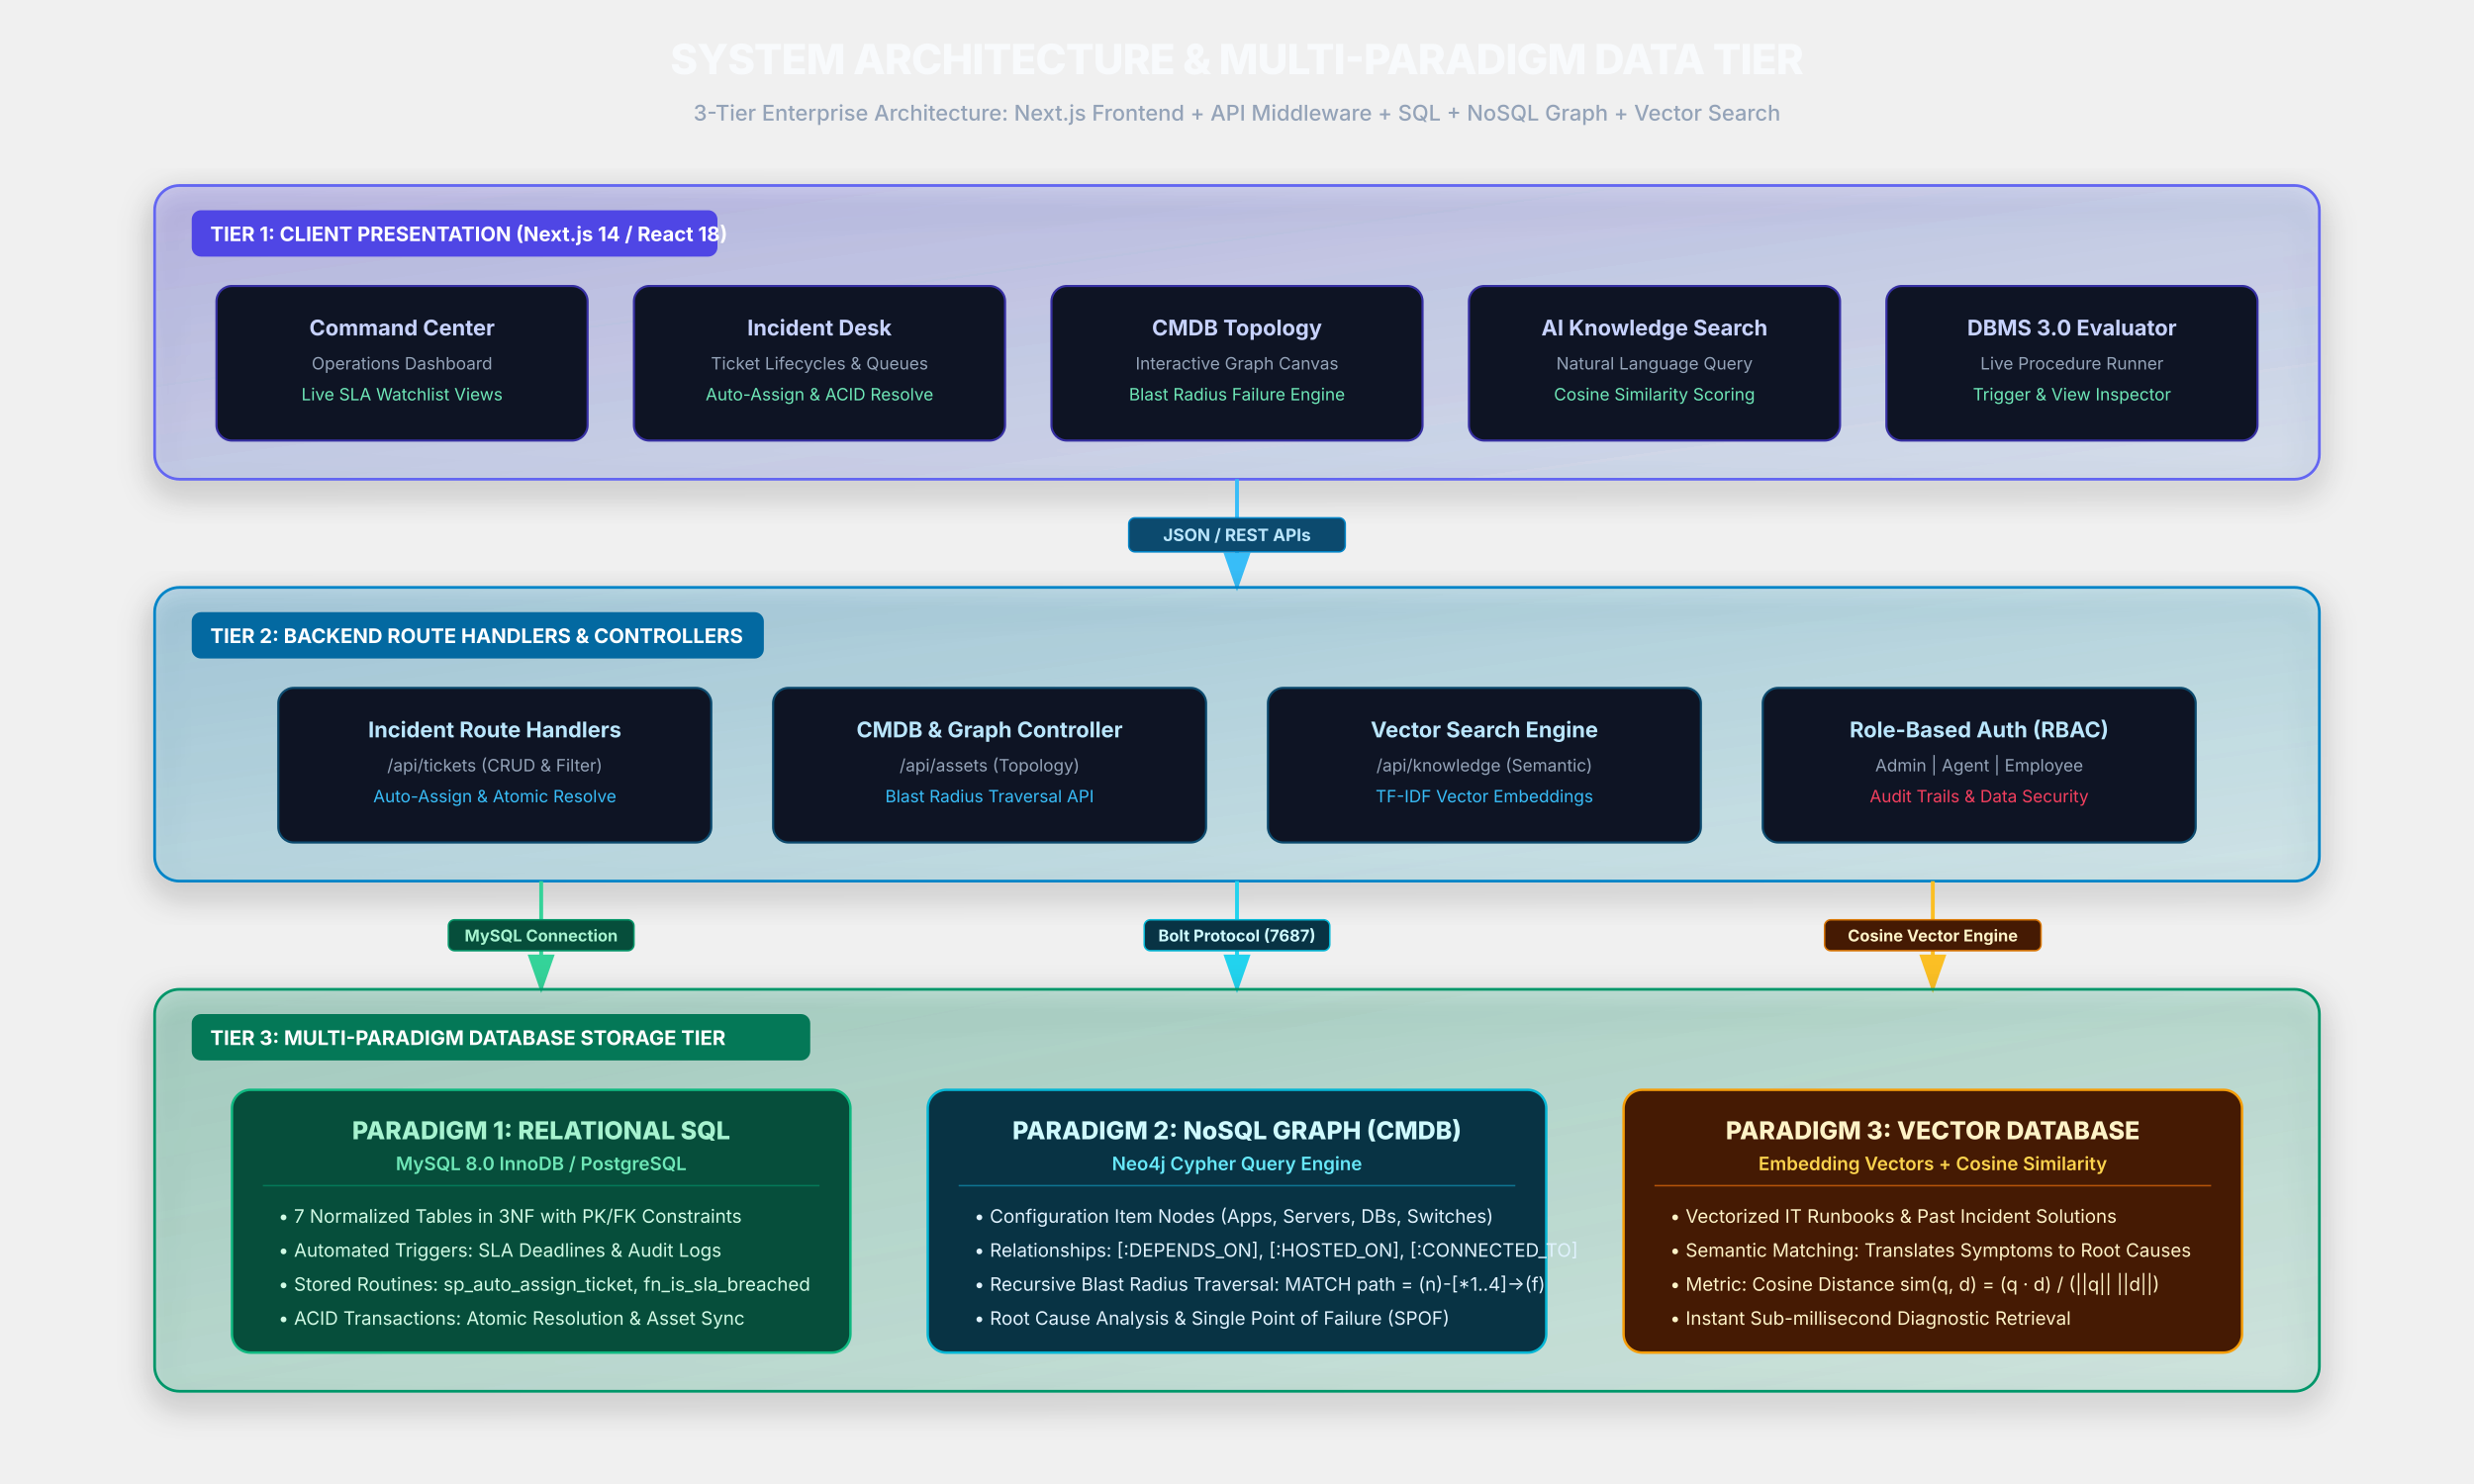
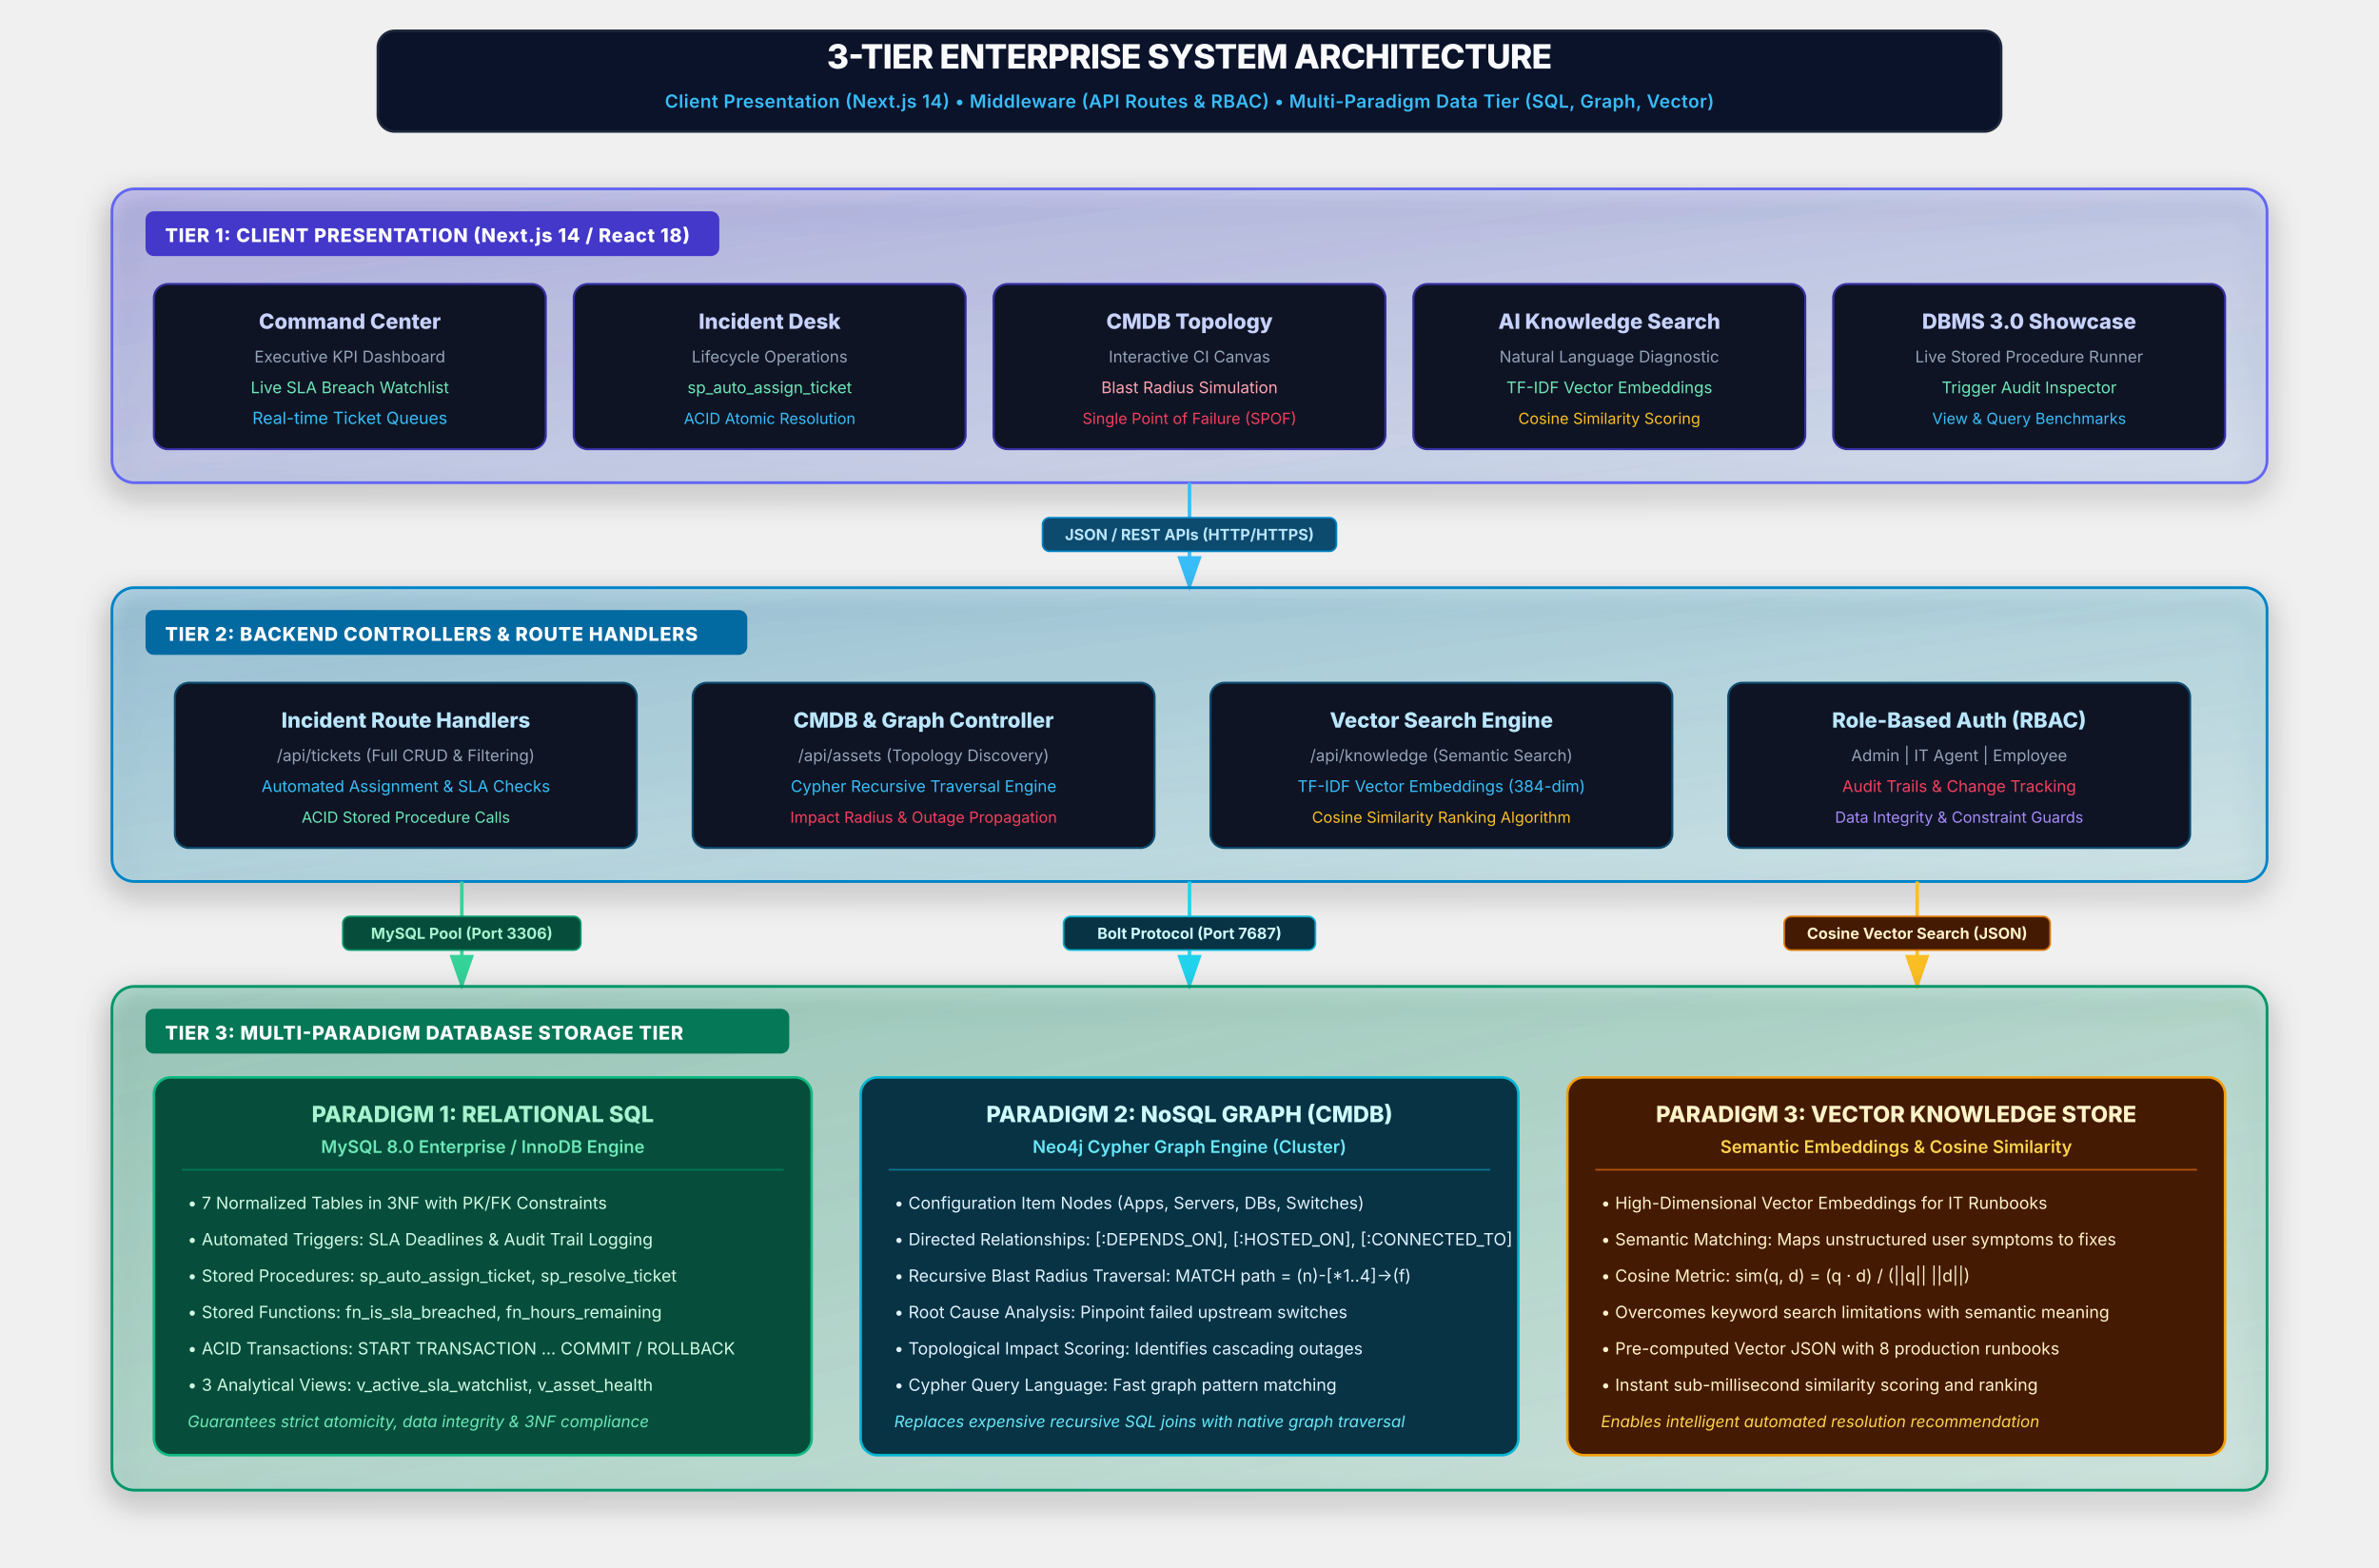
- <svg xmlns="http://www.w3.org/2000/svg" viewBox="0 0 1600 960" width="100%" height="100%" style="background-color: #060913; font-family: 'Segoe UI', Inter, -apple-system, sans-serif;">
+ <svg xmlns="http://www.w3.org/2000/svg" viewBox="0 0 1700 1120" width="100%" height="100%" style="background-color: #060913; font-family: 'Segoe UI', Inter, -apple-system, sans-serif;">
  <defs>
    <linearGradient id="gradClient" x1="0%" y1="0%" x2="100%" y2="100%">
-       <stop offset="0%" stop-color="#4F46E5" stop-opacity="0.2" />
+       <stop offset="0%" stop-color="#4F46E5" stop-opacity="0.22" />
      <stop offset="100%" stop-color="#3B82F6" stop-opacity="0.08" />
    </linearGradient>
    <linearGradient id="gradApi" x1="0%" y1="0%" x2="100%" y2="100%">
-       <stop offset="0%" stop-color="#0284C7" stop-opacity="0.2" />
+       <stop offset="0%" stop-color="#0284C7" stop-opacity="0.22" />
      <stop offset="100%" stop-color="#06B6D4" stop-opacity="0.08" />
    </linearGradient>
    <linearGradient id="gradData" x1="0%" y1="0%" x2="100%" y2="100%">
-       <stop offset="0%" stop-color="#059669" stop-opacity="0.2" />
+       <stop offset="0%" stop-color="#059669" stop-opacity="0.22" />
      <stop offset="100%" stop-color="#10B981" stop-opacity="0.08" />
    </linearGradient>
    <filter id="glowShadow" x="-10%" y="-10%" width="125%" height="125%">
-       <feDropShadow dx="0" dy="8" stdDeviation="10" flood-color="#000000" flood-opacity="0.8" />
+       <feDropShadow dx="0" dy="8" stdDeviation="10" flood-color="#000000" flood-opacity="0.85" />
    </filter>
-     <marker id="arrowhead" markerWidth="10" markerHeight="7" refX="9" refY="3.5" orient="auto">
+     <marker id="arrowheadSky" markerWidth="10" markerHeight="7" refX="9" refY="3.5" orient="auto">
      <polygon points="0 0, 10 3.5, 0 7" fill="#38BDF8" />
    </marker>
    <marker id="arrowheadEmerald" markerWidth="10" markerHeight="7" refX="9" refY="3.5" orient="auto">
      <polygon points="0 0, 10 3.5, 0 7" fill="#34D399" />
    </marker>
    <marker id="arrowheadCyan" markerWidth="10" markerHeight="7" refX="9" refY="3.5" orient="auto">
      <polygon points="0 0, 10 3.5, 0 7" fill="#22D3EE" />
    </marker>
    <marker id="arrowheadAmber" markerWidth="10" markerHeight="7" refX="9" refY="3.5" orient="auto">
      <polygon points="0 0, 10 3.5, 0 7" fill="#FBBF24" />
    </marker>
  </defs>
-   <text x="800" y="48" text-anchor="middle" fill="#F8FAFC" font-size="27" font-weight="800" letter-spacing="-0.5">
-     SYSTEM ARCHITECTURE &amp; MULTI-PARADIGM DATA TIER
-   </text>
-   <text x="800" y="78" text-anchor="middle" fill="#94A3B8" font-size="14" font-weight="500">
-     3-Tier Enterprise Architecture: Next.js Frontend + API Middleware + SQL + NoSQL Graph + Vector Search
-   </text>
-   <g id="tier-client" transform="translate(100, 120)">
-     <rect width="1400" height="190" rx="16" fill="url(#gradClient)" stroke="#6366F1" stroke-width="1.8" filter="url(#glowShadow)" />
-     <rect x="24" y="16" width="340" height="30" rx="6" fill="#4F46E5" />
-     <text x="36" y="36" fill="#FFFFFF" font-size="13" font-weight="700">TIER 1: CLIENT PRESENTATION (Next.js 14 / React 18)</text>
-     <g transform="translate(40, 65)">
-       <rect width="240" height="100" rx="10" fill="#0E1424" stroke="#3730A3" stroke-width="1.4" />
-       <text x="120" y="32" text-anchor="middle" fill="#C7D2FE" font-size="14" font-weight="700">Command Center</text>
-       <text x="120" y="54" text-anchor="middle" fill="#94A3B8" font-size="11">Operations Dashboard</text>
-       <text x="120" y="74" text-anchor="middle" fill="#6EE7B7" font-size="11">Live SLA Watchlist Views</text>
+   <g transform="translate(850, 57)">
+     <rect x="-580" y="-35" width="1160" height="72" rx="12" fill="#0B132B" stroke="#1E293B" stroke-width="1.8" />
+     <text y="-8" text-anchor="middle" fill="#F8FAFC" font-size="24" font-weight="800" letter-spacing="-0.5">
+       3-TIER ENTERPRISE SYSTEM ARCHITECTURE
+     </text>
+     <text y="20" text-anchor="middle" fill="#38BDF8" font-size="13" font-weight="600" letter-spacing="0.3">
+       Client Presentation (Next.js 14) • Middleware (API Routes &amp; RBAC) • Multi-Paradigm Data Tier (SQL, Graph, Vector)
+     </text>
+   </g>
+   <g id="tier-client" transform="translate(80, 135)">
+     <rect width="1540" height="210" rx="16" fill="url(#gradClient)" stroke="#6366F1" stroke-width="2" filter="url(#glowShadow)" />
+     <rect x="24" y="16" width="410" height="32" rx="6" fill="#4338CA" />
+     <text x="38" y="38" fill="#FFFFFF" font-size="13.5" font-weight="800" letter-spacing="0.5">TIER 1: CLIENT PRESENTATION (Next.js 14 / React 18)</text>
+     <g transform="translate(30, 68)">
+       <rect width="280" height="118" rx="10" fill="#0E1424" stroke="#3730A3" stroke-width="1.5" />
+       <text x="140" y="32" text-anchor="middle" fill="#C7D2FE" font-size="15" font-weight="800">Command Center</text>
+       <text x="140" y="56" text-anchor="middle" fill="#94A3B8" font-size="11.5">Executive KPI Dashboard</text>
+       <text x="140" y="78" text-anchor="middle" fill="#6EE7B7" font-size="11.5">Live SLA Breach Watchlist</text>
+       <text x="140" y="100" text-anchor="middle" fill="#38BDF8" font-size="11 font-style='italic'">Real-time Ticket Queues</text>
    </g>
-     <g transform="translate(310, 65)">
-       <rect width="240" height="100" rx="10" fill="#0E1424" stroke="#3730A3" stroke-width="1.4" />
-       <text x="120" y="32" text-anchor="middle" fill="#C7D2FE" font-size="14" font-weight="700">Incident Desk</text>
-       <text x="120" y="54" text-anchor="middle" fill="#94A3B8" font-size="11">Ticket Lifecycles &amp; Queues</text>
-       <text x="120" y="74" text-anchor="middle" fill="#6EE7B7" font-size="11">Auto-Assign &amp; ACID Resolve</text>
+     <g transform="translate(330, 68)">
+       <rect width="280" height="118" rx="10" fill="#0E1424" stroke="#3730A3" stroke-width="1.5" />
+       <text x="140" y="32" text-anchor="middle" fill="#C7D2FE" font-size="15" font-weight="800">Incident Desk</text>
+       <text x="140" y="56" text-anchor="middle" fill="#94A3B8" font-size="11.5">Lifecycle Operations</text>
+       <text x="140" y="78" text-anchor="middle" fill="#6EE7B7" font-size="11.5">sp_auto_assign_ticket</text>
+       <text x="140" y="100" text-anchor="middle" fill="#38BDF8" font-size="11">ACID Atomic Resolution</text>
    </g>
-     <g transform="translate(580, 65)">
-       <rect width="240" height="100" rx="10" fill="#0E1424" stroke="#3730A3" stroke-width="1.4" />
-       <text x="120" y="32" text-anchor="middle" fill="#C7D2FE" font-size="14" font-weight="700">CMDB Topology</text>
-       <text x="120" y="54" text-anchor="middle" fill="#94A3B8" font-size="11">Interactive Graph Canvas</text>
-       <text x="120" y="74" text-anchor="middle" fill="#6EE7B7" font-size="11">Blast Radius Failure Engine</text>
+     <g transform="translate(630, 68)">
+       <rect width="280" height="118" rx="10" fill="#0E1424" stroke="#3730A3" stroke-width="1.5" />
+       <text x="140" y="32" text-anchor="middle" fill="#C7D2FE" font-size="15" font-weight="800">CMDB Topology</text>
+       <text x="140" y="56" text-anchor="middle" fill="#94A3B8" font-size="11.5">Interactive CI Canvas</text>
+       <text x="140" y="78" text-anchor="middle" fill="#FDA4AF" font-size="11.5">Blast Radius Simulation</text>
+       <text x="140" y="100" text-anchor="middle" fill="#F43F5E" font-size="11">Single Point of Failure (SPOF)</text>
    </g>
-     <g transform="translate(850, 65)">
-       <rect width="240" height="100" rx="10" fill="#0E1424" stroke="#3730A3" stroke-width="1.4" />
-       <text x="120" y="32" text-anchor="middle" fill="#C7D2FE" font-size="14" font-weight="700">AI Knowledge Search</text>
-       <text x="120" y="54" text-anchor="middle" fill="#94A3B8" font-size="11">Natural Language Query</text>
-       <text x="120" y="74" text-anchor="middle" fill="#6EE7B7" font-size="11">Cosine Similarity Scoring</text>
+     <g transform="translate(930, 68)">
+       <rect width="280" height="118" rx="10" fill="#0E1424" stroke="#3730A3" stroke-width="1.5" />
+       <text x="140" y="32" text-anchor="middle" fill="#C7D2FE" font-size="15" font-weight="800">AI Knowledge Search</text>
+       <text x="140" y="56" text-anchor="middle" fill="#94A3B8" font-size="11.5">Natural Language Diagnostic</text>
+       <text x="140" y="78" text-anchor="middle" fill="#6EE7B7" font-size="11.5">TF-IDF Vector Embeddings</text>
+       <text x="140" y="100" text-anchor="middle" fill="#FBBF24" font-size="11">Cosine Similarity Scoring</text>
    </g>
-     <g transform="translate(1120, 65)">
-       <rect width="240" height="100" rx="10" fill="#0E1424" stroke="#3730A3" stroke-width="1.4" />
-       <text x="120" y="32" text-anchor="middle" fill="#C7D2FE" font-size="14" font-weight="700">DBMS 3.0 Evaluator</text>
-       <text x="120" y="54" text-anchor="middle" fill="#94A3B8" font-size="11">Live Procedure Runner</text>
-       <text x="120" y="74" text-anchor="middle" fill="#6EE7B7" font-size="11">Trigger &amp; View Inspector</text>
+     <g transform="translate(1230, 68)">
+       <rect width="280" height="118" rx="10" fill="#0E1424" stroke="#3730A3" stroke-width="1.5" />
+       <text x="140" y="32" text-anchor="middle" fill="#C7D2FE" font-size="15" font-weight="800">DBMS 3.0 Showcase</text>
+       <text x="140" y="56" text-anchor="middle" fill="#94A3B8" font-size="11.5">Live Stored Procedure Runner</text>
+       <text x="140" y="78" text-anchor="middle" fill="#6EE7B7" font-size="11.5">Trigger Audit Inspector</text>
+       <text x="140" y="100" text-anchor="middle" fill="#38BDF8" font-size="11">View &amp; Query Benchmarks</text>
    </g>
  </g>
-   <line x1="800" y1="310" x2="800" y2="380" stroke="#38BDF8" stroke-width="2.5" marker-end="url(#arrowhead)" />
-   <rect x="730" y="335" width="140" height="22" rx="4" fill="#0C4A6E" stroke="#0284C7" stroke-width="1" />
-   <text x="800" y="350" text-anchor="middle" fill="#BAE6FD" font-size="11" font-weight="700">JSON / REST APIs</text>
-   <g id="tier-api" transform="translate(100, 380)">
-     <rect width="1400" height="190" rx="16" fill="url(#gradApi)" stroke="#0284C7" stroke-width="1.8" filter="url(#glowShadow)" />
-     <rect x="24" y="16" width="370" height="30" rx="6" fill="#0369A1" />
-     <text x="36" y="36" fill="#FFFFFF" font-size="13" font-weight="700">TIER 2: BACKEND ROUTE HANDLERS &amp; CONTROLLERS</text>
-     <g transform="translate(80, 65)">
-       <rect width="280" height="100" rx="10" fill="#0E1424" stroke="#0C4A6E" stroke-width="1.4" />
-       <text x="140" y="32" text-anchor="middle" fill="#BAE6FD" font-size="14" font-weight="700">Incident Route Handlers</text>
-       <text x="140" y="54" text-anchor="middle" fill="#94A3B8" font-size="11">/api/tickets (CRUD &amp; Filter)</text>
-       <text x="140" y="74" text-anchor="middle" fill="#38BDF8" font-size="11">Auto-Assign &amp; Atomic Resolve</text>
+   <line x1="850" y1="345" x2="850" y2="420" stroke="#38BDF8" stroke-width="2.5" marker-end="url(#arrowheadSky)" />
+   <g transform="translate(850, 382)">
+     <rect x="-105" y="-12" width="210" height="24" rx="5" fill="#0C4A6E" stroke="#0284C7" stroke-width="1.2" />
+     <text y="4" text-anchor="middle" fill="#BAE6FD" font-size="11" font-weight="700">JSON / REST APIs (HTTP/HTTPS)</text>
+   </g>
+   <g id="tier-api" transform="translate(80, 420)">
+     <rect width="1540" height="210" rx="16" fill="url(#gradApi)" stroke="#0284C7" stroke-width="2" filter="url(#glowShadow)" />
+     <rect x="24" y="16" width="430" height="32" rx="6" fill="#0369A1" />
+     <text x="38" y="38" fill="#FFFFFF" font-size="13.5" font-weight="800" letter-spacing="0.5">TIER 2: BACKEND CONTROLLERS &amp; ROUTE HANDLERS</text>
+     <g transform="translate(45, 68)">
+       <rect width="330" height="118" rx="10" fill="#0E1424" stroke="#0C4A6E" stroke-width="1.5" />
+       <text x="165" y="32" text-anchor="middle" fill="#BAE6FD" font-size="15" font-weight="800">Incident Route Handlers</text>
+       <text x="165" y="56" text-anchor="middle" fill="#94A3B8" font-size="11.5">/api/tickets (Full CRUD &amp; Filtering)</text>
+       <text x="165" y="78" text-anchor="middle" fill="#38BDF8" font-size="11.5">Automated Assignment &amp; SLA Checks</text>
+       <text x="165" y="100" text-anchor="middle" fill="#6EE7B7" font-size="11">ACID Stored Procedure Calls</text>
    </g>
-     <g transform="translate(400, 65)">
-       <rect width="280" height="100" rx="10" fill="#0E1424" stroke="#0C4A6E" stroke-width="1.4" />
-       <text x="140" y="32" text-anchor="middle" fill="#BAE6FD" font-size="14" font-weight="700">CMDB &amp; Graph Controller</text>
-       <text x="140" y="54" text-anchor="middle" fill="#94A3B8" font-size="11">/api/assets (Topology)</text>
-       <text x="140" y="74" text-anchor="middle" fill="#38BDF8" font-size="11">Blast Radius Traversal API</text>
+     <g transform="translate(415, 68)">
+       <rect width="330" height="118" rx="10" fill="#0E1424" stroke="#0C4A6E" stroke-width="1.5" />
+       <text x="165" y="32" text-anchor="middle" fill="#BAE6FD" font-size="15" font-weight="800">CMDB &amp; Graph Controller</text>
+       <text x="165" y="56" text-anchor="middle" fill="#94A3B8" font-size="11.5">/api/assets (Topology Discovery)</text>
+       <text x="165" y="78" text-anchor="middle" fill="#38BDF8" font-size="11.5">Cypher Recursive Traversal Engine</text>
+       <text x="165" y="100" text-anchor="middle" fill="#F43F5E" font-size="11">Impact Radius &amp; Outage Propagation</text>
    </g>
-     <g transform="translate(720, 65)">
-       <rect width="280" height="100" rx="10" fill="#0E1424" stroke="#0C4A6E" stroke-width="1.4" />
-       <text x="140" y="32" text-anchor="middle" fill="#BAE6FD" font-size="14" font-weight="700">Vector Search Engine</text>
-       <text x="140" y="54" text-anchor="middle" fill="#94A3B8" font-size="11">/api/knowledge (Semantic)</text>
-       <text x="140" y="74" text-anchor="middle" fill="#38BDF8" font-size="11">TF-IDF Vector Embeddings</text>
+     <g transform="translate(785, 68)">
+       <rect width="330" height="118" rx="10" fill="#0E1424" stroke="#0C4A6E" stroke-width="1.5" />
+       <text x="165" y="32" text-anchor="middle" fill="#BAE6FD" font-size="15" font-weight="800">Vector Search Engine</text>
+       <text x="165" y="56" text-anchor="middle" fill="#94A3B8" font-size="11.5">/api/knowledge (Semantic Search)</text>
+       <text x="165" y="78" text-anchor="middle" fill="#38BDF8" font-size="11.5">TF-IDF Vector Embeddings (384-dim)</text>
+       <text x="165" y="100" text-anchor="middle" fill="#FBBF24" font-size="11">Cosine Similarity Ranking Algorithm</text>
+     </g>
+     <g transform="translate(1155, 68)">
+       <rect width="330" height="118" rx="10" fill="#0E1424" stroke="#0C4A6E" stroke-width="1.5" />
+       <text x="165" y="32" text-anchor="middle" fill="#BAE6FD" font-size="15" font-weight="800">Role-Based Auth (RBAC)</text>
+       <text x="165" y="56" text-anchor="middle" fill="#94A3B8" font-size="11.5">Admin | IT Agent | Employee</text>
+       <text x="165" y="78" text-anchor="middle" fill="#F43F5E" font-size="11.5">Audit Trails &amp; Change Tracking</text>
+       <text x="165" y="100" text-anchor="middle" fill="#A78BFA" font-size="11">Data Integrity &amp; Constraint Guards</text>
+     </g>
+   </g>
+   <line x1="330" y1="630" x2="330" y2="705" stroke="#34D399" stroke-width="2.5" marker-end="url(#arrowheadEmerald)" />
+   <g transform="translate(330, 667)">
+     <rect x="-85" y="-12" width="170" height="24" rx="5" fill="#064E3B" stroke="#059669" stroke-width="1.2" />
+     <text y="4" text-anchor="middle" fill="#A7F3D0" font-size="11" font-weight="700">MySQL Pool (Port 3306)</text>
+   </g>
+   <line x1="850" y1="630" x2="850" y2="705" stroke="#22D3EE" stroke-width="2.5" marker-end="url(#arrowheadCyan)" />
+   <g transform="translate(850, 667)">
+     <rect x="-90" y="-12" width="180" height="24" rx="5" fill="#083344" stroke="#06B6D4" stroke-width="1.2" />
+     <text y="4" text-anchor="middle" fill="#CFFAFE" font-size="11" font-weight="700">Bolt Protocol (Port 7687)</text>
+   </g>
+   <line x1="1370" y1="630" x2="1370" y2="705" stroke="#FBBF24" stroke-width="2.5" marker-end="url(#arrowheadAmber)" />
+   <g transform="translate(1370, 667)">
+     <rect x="-95" y="-12" width="190" height="24" rx="5" fill="#451A03" stroke="#D97706" stroke-width="1.2" />
+     <text y="4" text-anchor="middle" fill="#FEF3C7" font-size="11" font-weight="700">Cosine Vector Search (JSON)</text>
+   </g>
+   <g id="tier-database" transform="translate(80, 705)">
+     <rect width="1540" height="360" rx="16" fill="url(#gradData)" stroke="#059669" stroke-width="2" filter="url(#glowShadow)" />
+     <rect x="24" y="16" width="460" height="32" rx="6" fill="#047857" />
+     <text x="38" y="38" fill="#FFFFFF" font-size="13.5" font-weight="800" letter-spacing="0.5">TIER 3: MULTI-PARADIGM DATABASE STORAGE TIER</text>
+     <g transform="translate(30, 65)">
+       <rect width="470" height="270" rx="12" fill="#064E3B" stroke="#10B981" stroke-width="1.8" />
+       <text x="235" y="32" text-anchor="middle" fill="#A7F3D0" font-size="16" font-weight="800">PARADIGM 1: RELATIONAL SQL</text>
+       <text x="235" y="54" text-anchor="middle" fill="#6EE7B7" font-size="12.5" font-weight="600">MySQL 8.0 Enterprise / InnoDB Engine</text>
+       <line x1="20" y1="66" x2="450" y2="66" stroke="#047857" stroke-width="1.2" />
+       <text x="24" y="94" fill="#D1FAE5" font-size="12">• 7 Normalized Tables in 3NF with PK/FK Constraints</text>
+       <text x="24" y="120" fill="#D1FAE5" font-size="12">• Automated Triggers: SLA Deadlines &amp; Audit Trail Logging</text>
+       <text x="24" y="146" fill="#D1FAE5" font-size="12">• Stored Procedures: sp_auto_assign_ticket, sp_resolve_ticket</text>
+       <text x="24" y="172" fill="#D1FAE5" font-size="12">• Stored Functions: fn_is_sla_breached, fn_hours_remaining</text>
+       <text x="24" y="198" fill="#D1FAE5" font-size="12">• ACID Transactions: START TRANSACTION ... COMMIT / ROLLBACK</text>
+       <text x="24" y="224" fill="#D1FAE5" font-size="12">• 3 Analytical Views: v_active_sla_watchlist, v_asset_health</text>
+       <text x="24" y="250" fill="#6EE7B7" font-size="11.5" font-style="italic">Guarantees strict atomicity, data integrity &amp; 3NF compliance</text>
+     </g>
+     <g transform="translate(535, 65)">
+       <rect width="470" height="270" rx="12" fill="#083344" stroke="#06B6D4" stroke-width="1.8" />
+       <text x="235" y="32" text-anchor="middle" fill="#CFFAFE" font-size="16" font-weight="800">PARADIGM 2: NoSQL GRAPH (CMDB)</text>
+       <text x="235" y="54" text-anchor="middle" fill="#67E8F9" font-size="12.5" font-weight="600">Neo4j Cypher Graph Engine (Cluster)</text>
+       <line x1="20" y1="66" x2="450" y2="66" stroke="#0E7490" stroke-width="1.2" />
+       <text x="24" y="94" fill="#E0F2FE" font-size="12">• Configuration Item Nodes (Apps, Servers, DBs, Switches)</text>
+       <text x="24" y="120" fill="#E0F2FE" font-size="12">• Directed Relationships: [:DEPENDS_ON], [:HOSTED_ON], [:CONNECTED_TO]</text>
+       <text x="24" y="146" fill="#E0F2FE" font-size="12">• Recursive Blast Radius Traversal: MATCH path = (n)-[*1..4]-&gt;(f)</text>
+       <text x="24" y="172" fill="#E0F2FE" font-size="12">• Root Cause Analysis: Pinpoint failed upstream switches</text>
+       <text x="24" y="198" fill="#E0F2FE" font-size="12">• Topological Impact Scoring: Identifies cascading outages</text>
+       <text x="24" y="224" fill="#E0F2FE" font-size="12">• Cypher Query Language: Fast graph pattern matching</text>
+       <text x="24" y="250" fill="#67E8F9" font-size="11.5" font-style="italic">Replaces expensive recursive SQL joins with native graph traversal</text>
    </g>
    <g transform="translate(1040, 65)">
-       <rect width="280" height="100" rx="10" fill="#0E1424" stroke="#0C4A6E" stroke-width="1.4" />
-       <text x="140" y="32" text-anchor="middle" fill="#BAE6FD" font-size="14" font-weight="700">Role-Based Auth (RBAC)</text>
-       <text x="140" y="54" text-anchor="middle" fill="#94A3B8" font-size="11">Admin | Agent | Employee</text>
-       <text x="140" y="74" text-anchor="middle" fill="#F43F5E" font-size="11">Audit Trails &amp; Data Security</text>
-     </g>
-   </g>
-   <line x1="350" y1="570" x2="350" y2="640" stroke="#34D399" stroke-width="2.5" marker-end="url(#arrowheadEmerald)" />
-   <rect x="290" y="595" width="120" height="20" rx="4" fill="#064E3B" stroke="#059669" stroke-width="1" />
-   <text x="350" y="609" text-anchor="middle" fill="#A7F3D0" font-size="10.5" font-weight="700">MySQL Connection</text>
-   <line x1="800" y1="570" x2="800" y2="640" stroke="#22D3EE" stroke-width="2.5" marker-end="url(#arrowheadCyan)" />
-   <rect x="740" y="595" width="120" height="20" rx="4" fill="#083344" stroke="#06B6D4" stroke-width="1" />
-   <text x="800" y="609" text-anchor="middle" fill="#CFFAFE" font-size="10.5" font-weight="700">Bolt Protocol (7687)</text>
-   <line x1="1250" y1="570" x2="1250" y2="640" stroke="#FBBF24" stroke-width="2.5" marker-end="url(#arrowheadAmber)" />
-   <rect x="1180" y="595" width="140" height="20" rx="4" fill="#451A03" stroke="#D97706" stroke-width="1" />
-   <text x="1250" y="609" text-anchor="middle" fill="#FEF3C7" font-size="10.5" font-weight="700">Cosine Vector Engine</text>
-   <g id="tier-database" transform="translate(100, 640)">
-     <rect width="1400" height="260" rx="16" fill="url(#gradData)" stroke="#059669" stroke-width="1.8" filter="url(#glowShadow)" />
-     <rect x="24" y="16" width="400" height="30" rx="6" fill="#047857" />
-     <text x="36" y="36" fill="#FFFFFF" font-size="13" font-weight="700">TIER 3: MULTI-PARADIGM DATABASE STORAGE TIER</text>
-     <g transform="translate(50, 65)">
-       <rect width="400" height="170" rx="12" fill="#064E3B" stroke="#10B981" stroke-width="1.6" />
-       <text x="200" y="32" text-anchor="middle" fill="#A7F3D0" font-size="16" font-weight="800">PARADIGM 1: RELATIONAL SQL</text>
-       <text x="200" y="52" text-anchor="middle" fill="#6EE7B7" font-size="12" font-weight="600">MySQL 8.0 InnoDB / PostgreSQL</text>
-       <line x1="20" y1="62" x2="380" y2="62" stroke="#047857" stroke-width="1" />
-       <text x="30" y="86" fill="#D1FAE5" font-size="12">• 7 Normalized Tables in 3NF with PK/FK Constraints</text>
-       <text x="30" y="108" fill="#D1FAE5" font-size="12">• Automated Triggers: SLA Deadlines &amp; Audit Logs</text>
-       <text x="30" y="130" fill="#D1FAE5" font-size="12">• Stored Routines: sp_auto_assign_ticket, fn_is_sla_breached</text>
-       <text x="30" y="152" fill="#D1FAE5" font-size="12">• ACID Transactions: Atomic Resolution &amp; Asset Sync</text>
-     </g>
-     <g transform="translate(500, 65)">
-       <rect width="400" height="170" rx="12" fill="#083344" stroke="#06B6D4" stroke-width="1.6" />
-       <text x="200" y="32" text-anchor="middle" fill="#CFFAFE" font-size="16" font-weight="800">PARADIGM 2: NoSQL GRAPH (CMDB)</text>
-       <text x="200" y="52" text-anchor="middle" fill="#67E8F9" font-size="12" font-weight="600">Neo4j Cypher Query Engine</text>
-       <line x1="20" y1="62" x2="380" y2="62" stroke="#0E7490" stroke-width="1" />
-       <text x="30" y="86" fill="#E0F2FE" font-size="12">• Configuration Item Nodes (Apps, Servers, DBs, Switches)</text>
-       <text x="30" y="108" fill="#E0F2FE" font-size="12">• Relationships: [:DEPENDS_ON], [:HOSTED_ON], [:CONNECTED_TO]</text>
-       <text x="30" y="130" fill="#E0F2FE" font-size="12">• Recursive Blast Radius Traversal: MATCH path = (n)-[*1..4]-&gt;(f)</text>
-       <text x="30" y="152" fill="#E0F2FE" font-size="12">• Root Cause Analysis &amp; Single Point of Failure (SPOF)</text>
-     </g>
-     <g transform="translate(950, 65)">
-       <rect width="400" height="170" rx="12" fill="#451A03" stroke="#F59E0B" stroke-width="1.6" />
-       <text x="200" y="32" text-anchor="middle" fill="#FEF3C7" font-size="16" font-weight="800">PARADIGM 3: VECTOR DATABASE</text>
-       <text x="200" y="52" text-anchor="middle" fill="#FCD34D" font-size="12" font-weight="600">Embedding Vectors + Cosine Similarity</text>
-       <line x1="20" y1="62" x2="380" y2="62" stroke="#B45309" stroke-width="1" />
-       <text x="30" y="86" fill="#FEF3C7" font-size="12">• Vectorized IT Runbooks &amp; Past Incident Solutions</text>
-       <text x="30" y="108" fill="#FEF3C7" font-size="12">• Semantic Matching: Translates Symptoms to Root Causes</text>
-       <text x="30" y="130" fill="#FEF3C7" font-size="12">• Metric: Cosine Distance sim(q, d) = (q · d) / (||q|| ||d||)</text>
-       <text x="30" y="152" fill="#FEF3C7" font-size="12">• Instant Sub-millisecond Diagnostic Retrieval</text>
+       <rect width="470" height="270" rx="12" fill="#451A03" stroke="#F59E0B" stroke-width="1.8" />
+       <text x="235" y="32" text-anchor="middle" fill="#FEF3C7" font-size="16" font-weight="800">PARADIGM 3: VECTOR KNOWLEDGE STORE</text>
+       <text x="235" y="54" text-anchor="middle" fill="#FCD34D" font-size="12.5" font-weight="600">Semantic Embeddings &amp; Cosine Similarity</text>
+       <line x1="20" y1="66" x2="450" y2="66" stroke="#B45309" stroke-width="1.2" />
+       <text x="24" y="94" fill="#FEF3C7" font-size="12">• High-Dimensional Vector Embeddings for IT Runbooks</text>
+       <text x="24" y="120" fill="#FEF3C7" font-size="12">• Semantic Matching: Maps unstructured user symptoms to fixes</text>
+       <text x="24" y="146" fill="#FEF3C7" font-size="12">• Cosine Metric: sim(q, d) = (q · d) / (||q|| ||d||)</text>
+       <text x="24" y="172" fill="#FEF3C7" font-size="12">• Overcomes keyword search limitations with semantic meaning</text>
+       <text x="24" y="198" fill="#FEF3C7" font-size="12">• Pre-computed Vector JSON with 8 production runbooks</text>
+       <text x="24" y="224" fill="#FEF3C7" font-size="12">• Instant sub-millisecond similarity scoring and ranking</text>
+       <text x="24" y="250" fill="#FCD34D" font-size="11.5" font-style="italic">Enables intelligent automated resolution recommendation</text>
    </g>
  </g>
</svg>
